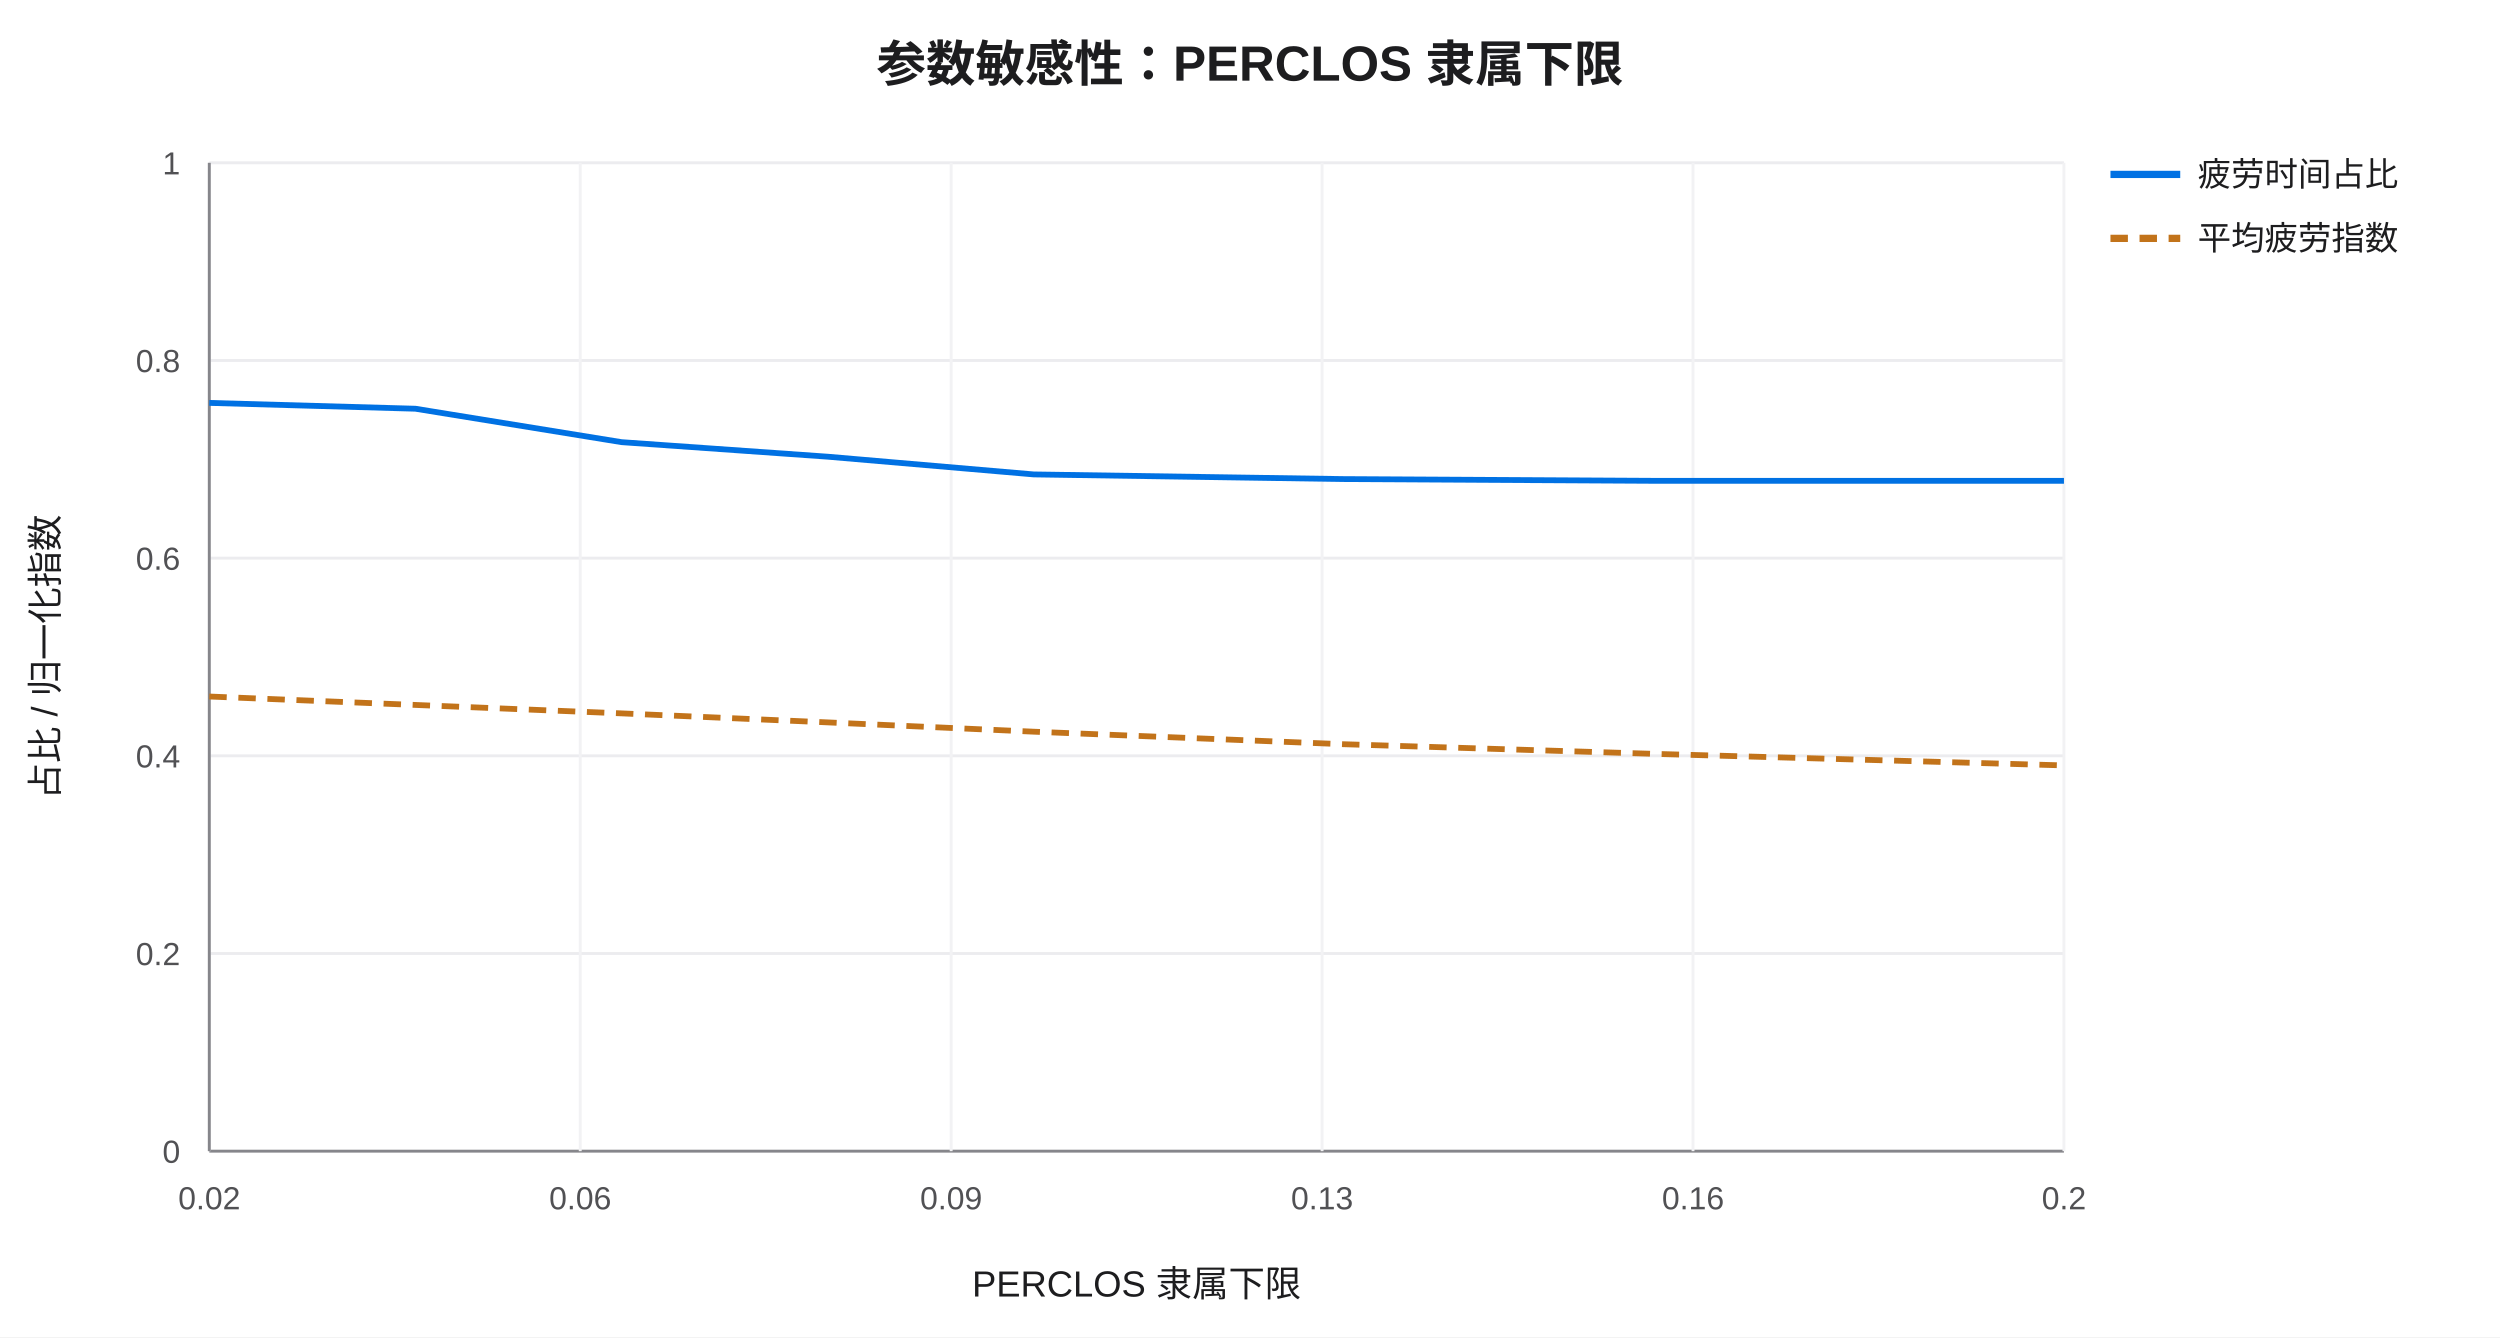
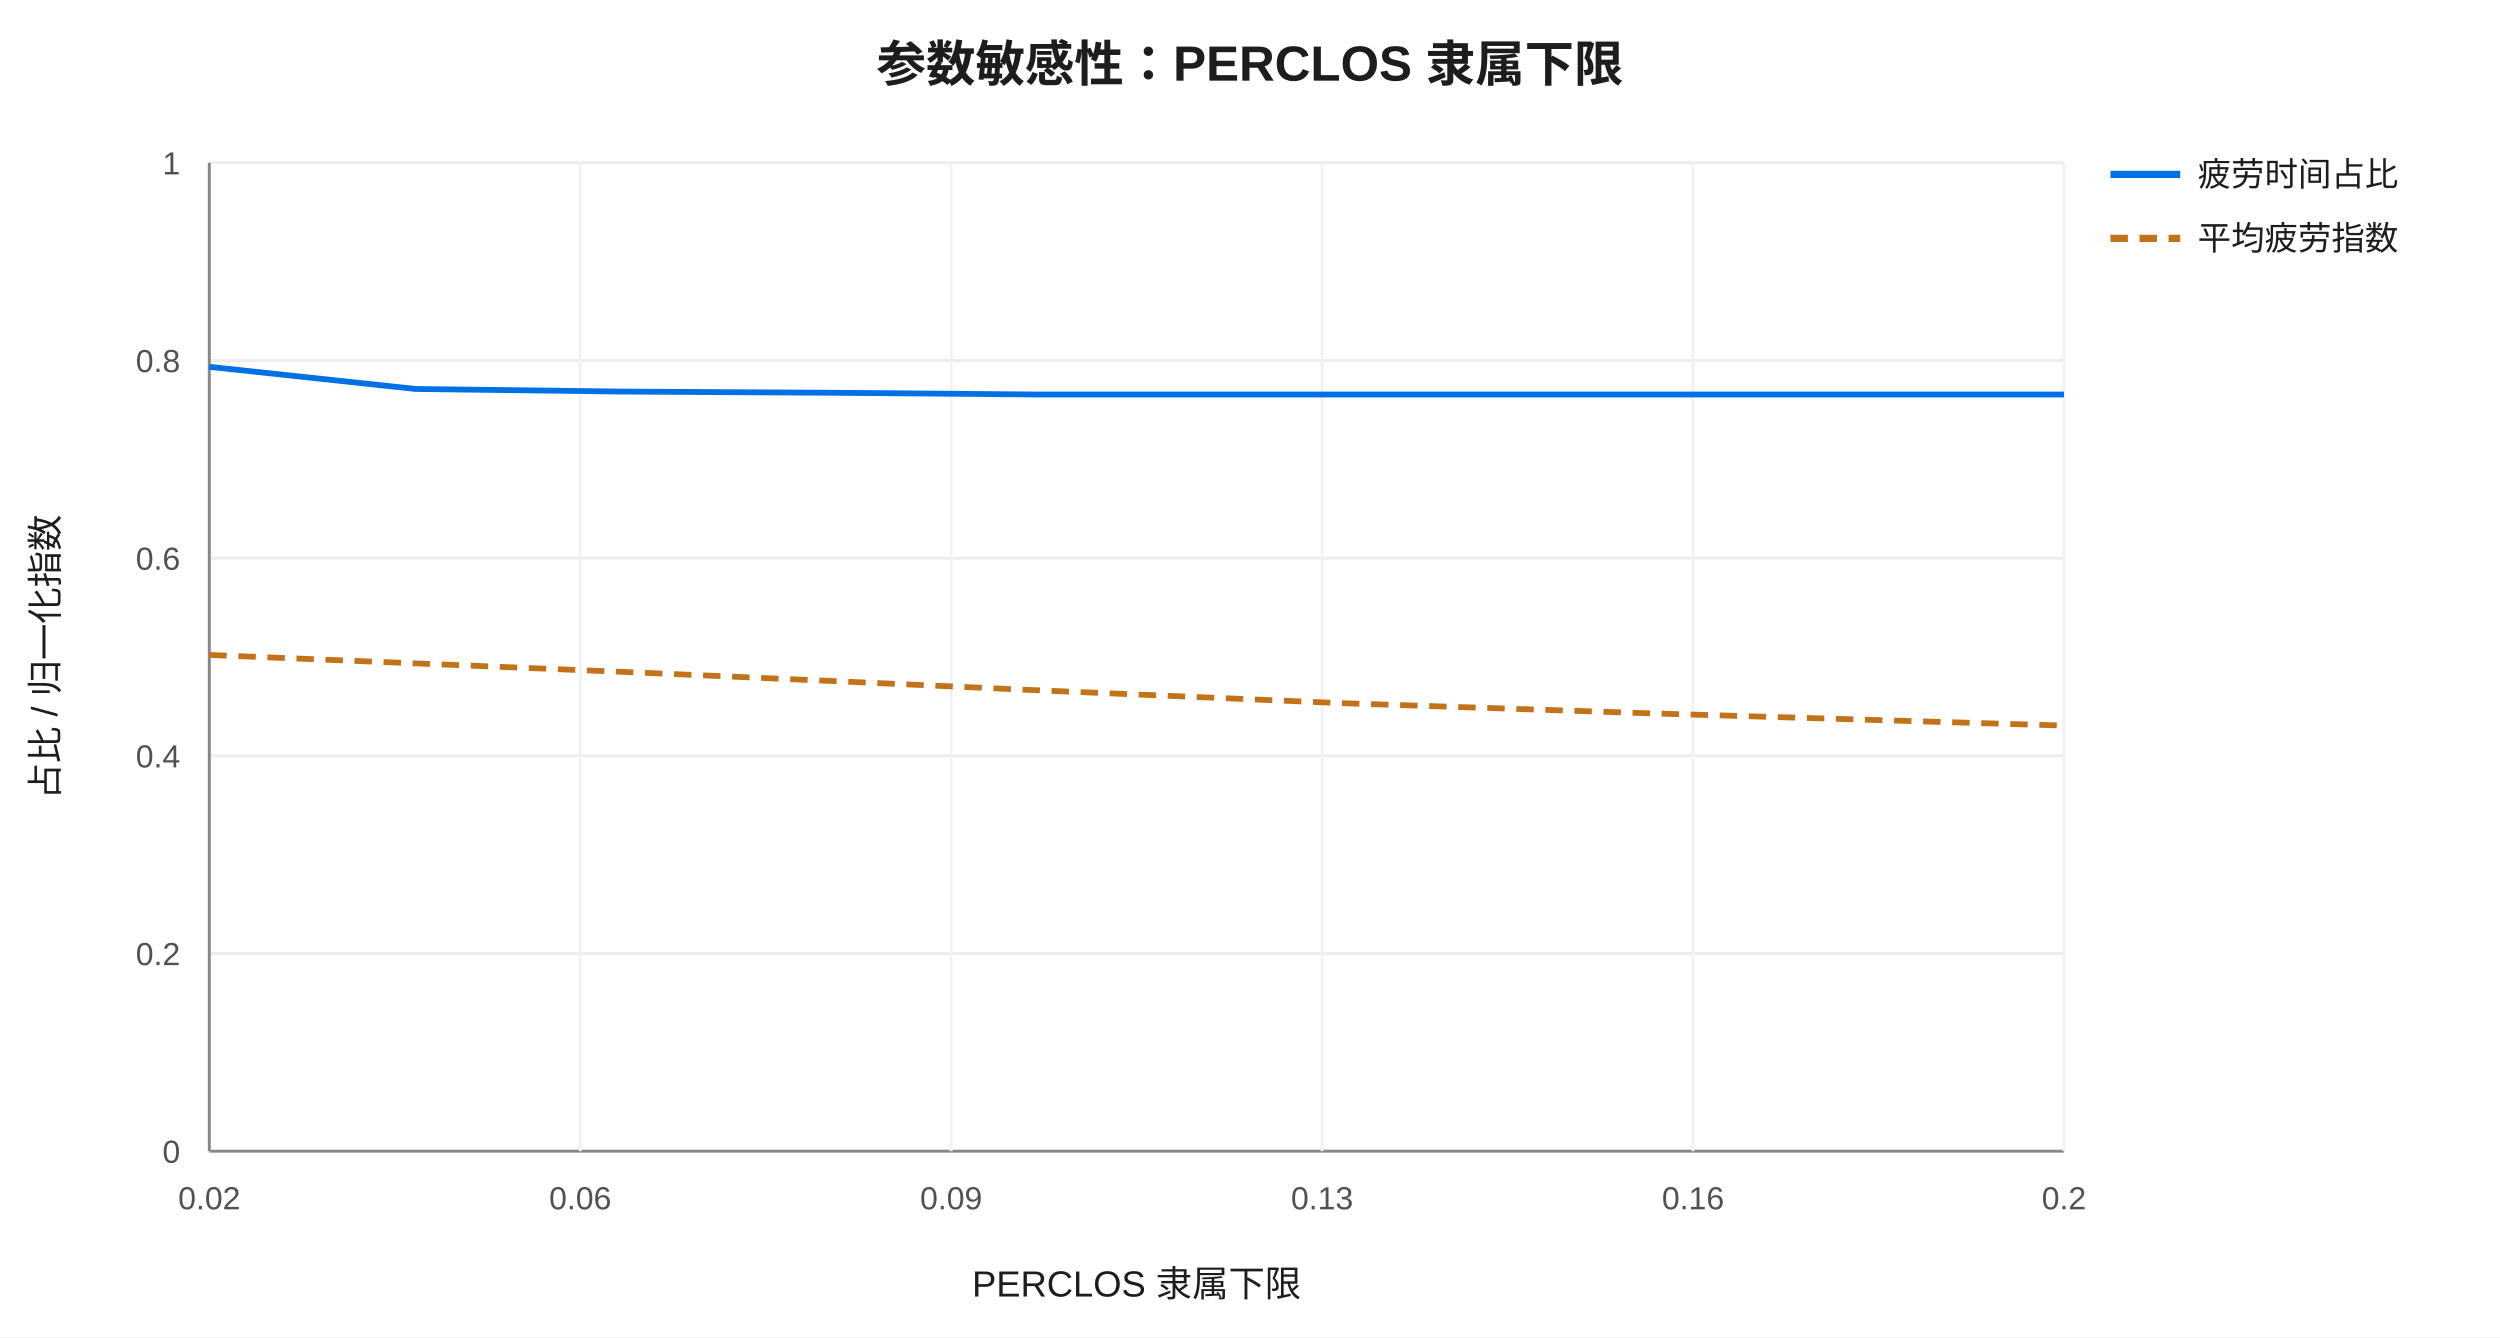
<svg xmlns="http://www.w3.org/2000/svg" width="860" height="460" viewBox="0 0 860 460" font-family="'Microsoft YaHei','PingFang SC','Helvetica Neue',Arial,sans-serif">
  <rect width="860" height="460" fill="#ffffff" />
  <text x="430" y="28" font-size="17" fill="#1d1d1f" text-anchor="middle" font-weight="600">参数敏感性：PERCLOS 隶属下限</text>
  <line x1="72" y1="396" x2="710" y2="396" stroke="#86868b" stroke-width="1" />
  <text x="62" y="400" font-size="11" fill="#515154" text-anchor="end" font-weight="400">0</text>
  <line x1="72" y1="328" x2="710" y2="328" stroke="#ececef" stroke-width="1" />
  <text x="62" y="332" font-size="11" fill="#515154" text-anchor="end" font-weight="400">0.2</text>
  <line x1="72" y1="260" x2="710" y2="260" stroke="#ececef" stroke-width="1" />
  <text x="62" y="264" font-size="11" fill="#515154" text-anchor="end" font-weight="400">0.4</text>
  <line x1="72" y1="192" x2="710" y2="192" stroke="#ececef" stroke-width="1" />
  <text x="62" y="196" font-size="11" fill="#515154" text-anchor="end" font-weight="400">0.6</text>
  <line x1="72" y1="124" x2="710" y2="124" stroke="#ececef" stroke-width="1" />
  <text x="62" y="128" font-size="11" fill="#515154" text-anchor="end" font-weight="400">0.8</text>
  <line x1="72" y1="56" x2="710" y2="56" stroke="#ececef" stroke-width="1" />
  <text x="62" y="60" font-size="11" fill="#515154" text-anchor="end" font-weight="400">1</text>
  <line x1="72" y1="56" x2="72" y2="396" stroke="#f2f2f4" stroke-width="1" />
  <text x="72" y="416" font-size="11" fill="#515154" text-anchor="middle" font-weight="400">0.02</text>
  <line x1="199.6" y1="56" x2="199.6" y2="396" stroke="#f2f2f4" stroke-width="1" />
  <text x="199.6" y="416" font-size="11" fill="#515154" text-anchor="middle" font-weight="400">0.06</text>
  <line x1="327.2" y1="56" x2="327.2" y2="396" stroke="#f2f2f4" stroke-width="1" />
  <text x="327.2" y="416" font-size="11" fill="#515154" text-anchor="middle" font-weight="400">0.09</text>
  <line x1="454.8" y1="56" x2="454.8" y2="396" stroke="#f2f2f4" stroke-width="1" />
  <text x="454.8" y="416" font-size="11" fill="#515154" text-anchor="middle" font-weight="400">0.13</text>
  <line x1="582.4" y1="56" x2="582.4" y2="396" stroke="#f2f2f4" stroke-width="1" />
  <text x="582.4" y="416" font-size="11" fill="#515154" text-anchor="middle" font-weight="400">0.16</text>
  <line x1="710" y1="56" x2="710" y2="396" stroke="#f2f2f4" stroke-width="1" />
  <text x="710" y="416" font-size="11" fill="#515154" text-anchor="middle" font-weight="400">0.2</text>
  <line x1="72" y1="56" x2="72" y2="396" stroke="#86868b" stroke-width="1" />
-   <path d="M72.0,138.6 L142.9,140.6 L213.8,152.1 L284.7,157.1 L355.6,163.2 L461.9,164.8 L568.2,165.4 L710.0,165.4" fill="none" stroke="#0071e3" stroke-width="2" stroke-linejoin="round" />
-   <path d="M72.0,239.6 L142.9,242.5 L213.8,245.4 L284.7,248.5 L355.6,251.7 L461.9,256.0 L568.2,259.3 L710.0,263.3" fill="none" stroke="#c2731a" stroke-width="2" stroke-dasharray="6 4" stroke-linejoin="round" />
+   <path d="M72.0,126.2 L142.9,133.8 L213.8,134.7 L284.7,135.1 L355.6,135.7 L461.9,135.7 L568.2,135.7 L710.0,135.7" fill="none" stroke="#0071e3" stroke-width="2" stroke-linejoin="round" />
+   <path d="M72.0,225.3 L142.9,228.2 L213.8,231.1 L284.7,234.2 L355.6,237.4 L461.9,241.9 L568.2,245.4 L710.0,249.6" fill="none" stroke="#c2731a" stroke-width="2" stroke-dasharray="6 4" stroke-linejoin="round" />
  <line x1="726" y1="60" x2="750" y2="60" stroke="#0071e3" stroke-width="2.5" />
  <text x="756" y="64" font-size="11.5" fill="#1d1d1f" text-anchor="start" font-weight="400">疲劳时间占比</text>
  <line x1="726" y1="82" x2="750" y2="82" stroke="#c2731a" stroke-width="2.5" stroke-dasharray="6 4" />
  <text x="756" y="86" font-size="11.5" fill="#1d1d1f" text-anchor="start" font-weight="400">平均疲劳指数</text>
  <text x="391" y="446" font-size="12.5" fill="#1d1d1f" text-anchor="middle" font-weight="400">PERCLOS 隶属下限</text>
  <text x="20" y="226" font-size="12.5" fill="#1d1d1f" text-anchor="middle" font-weight="400" transform="rotate(-90 20 226)">占比 / 归一化指数</text>
</svg>
